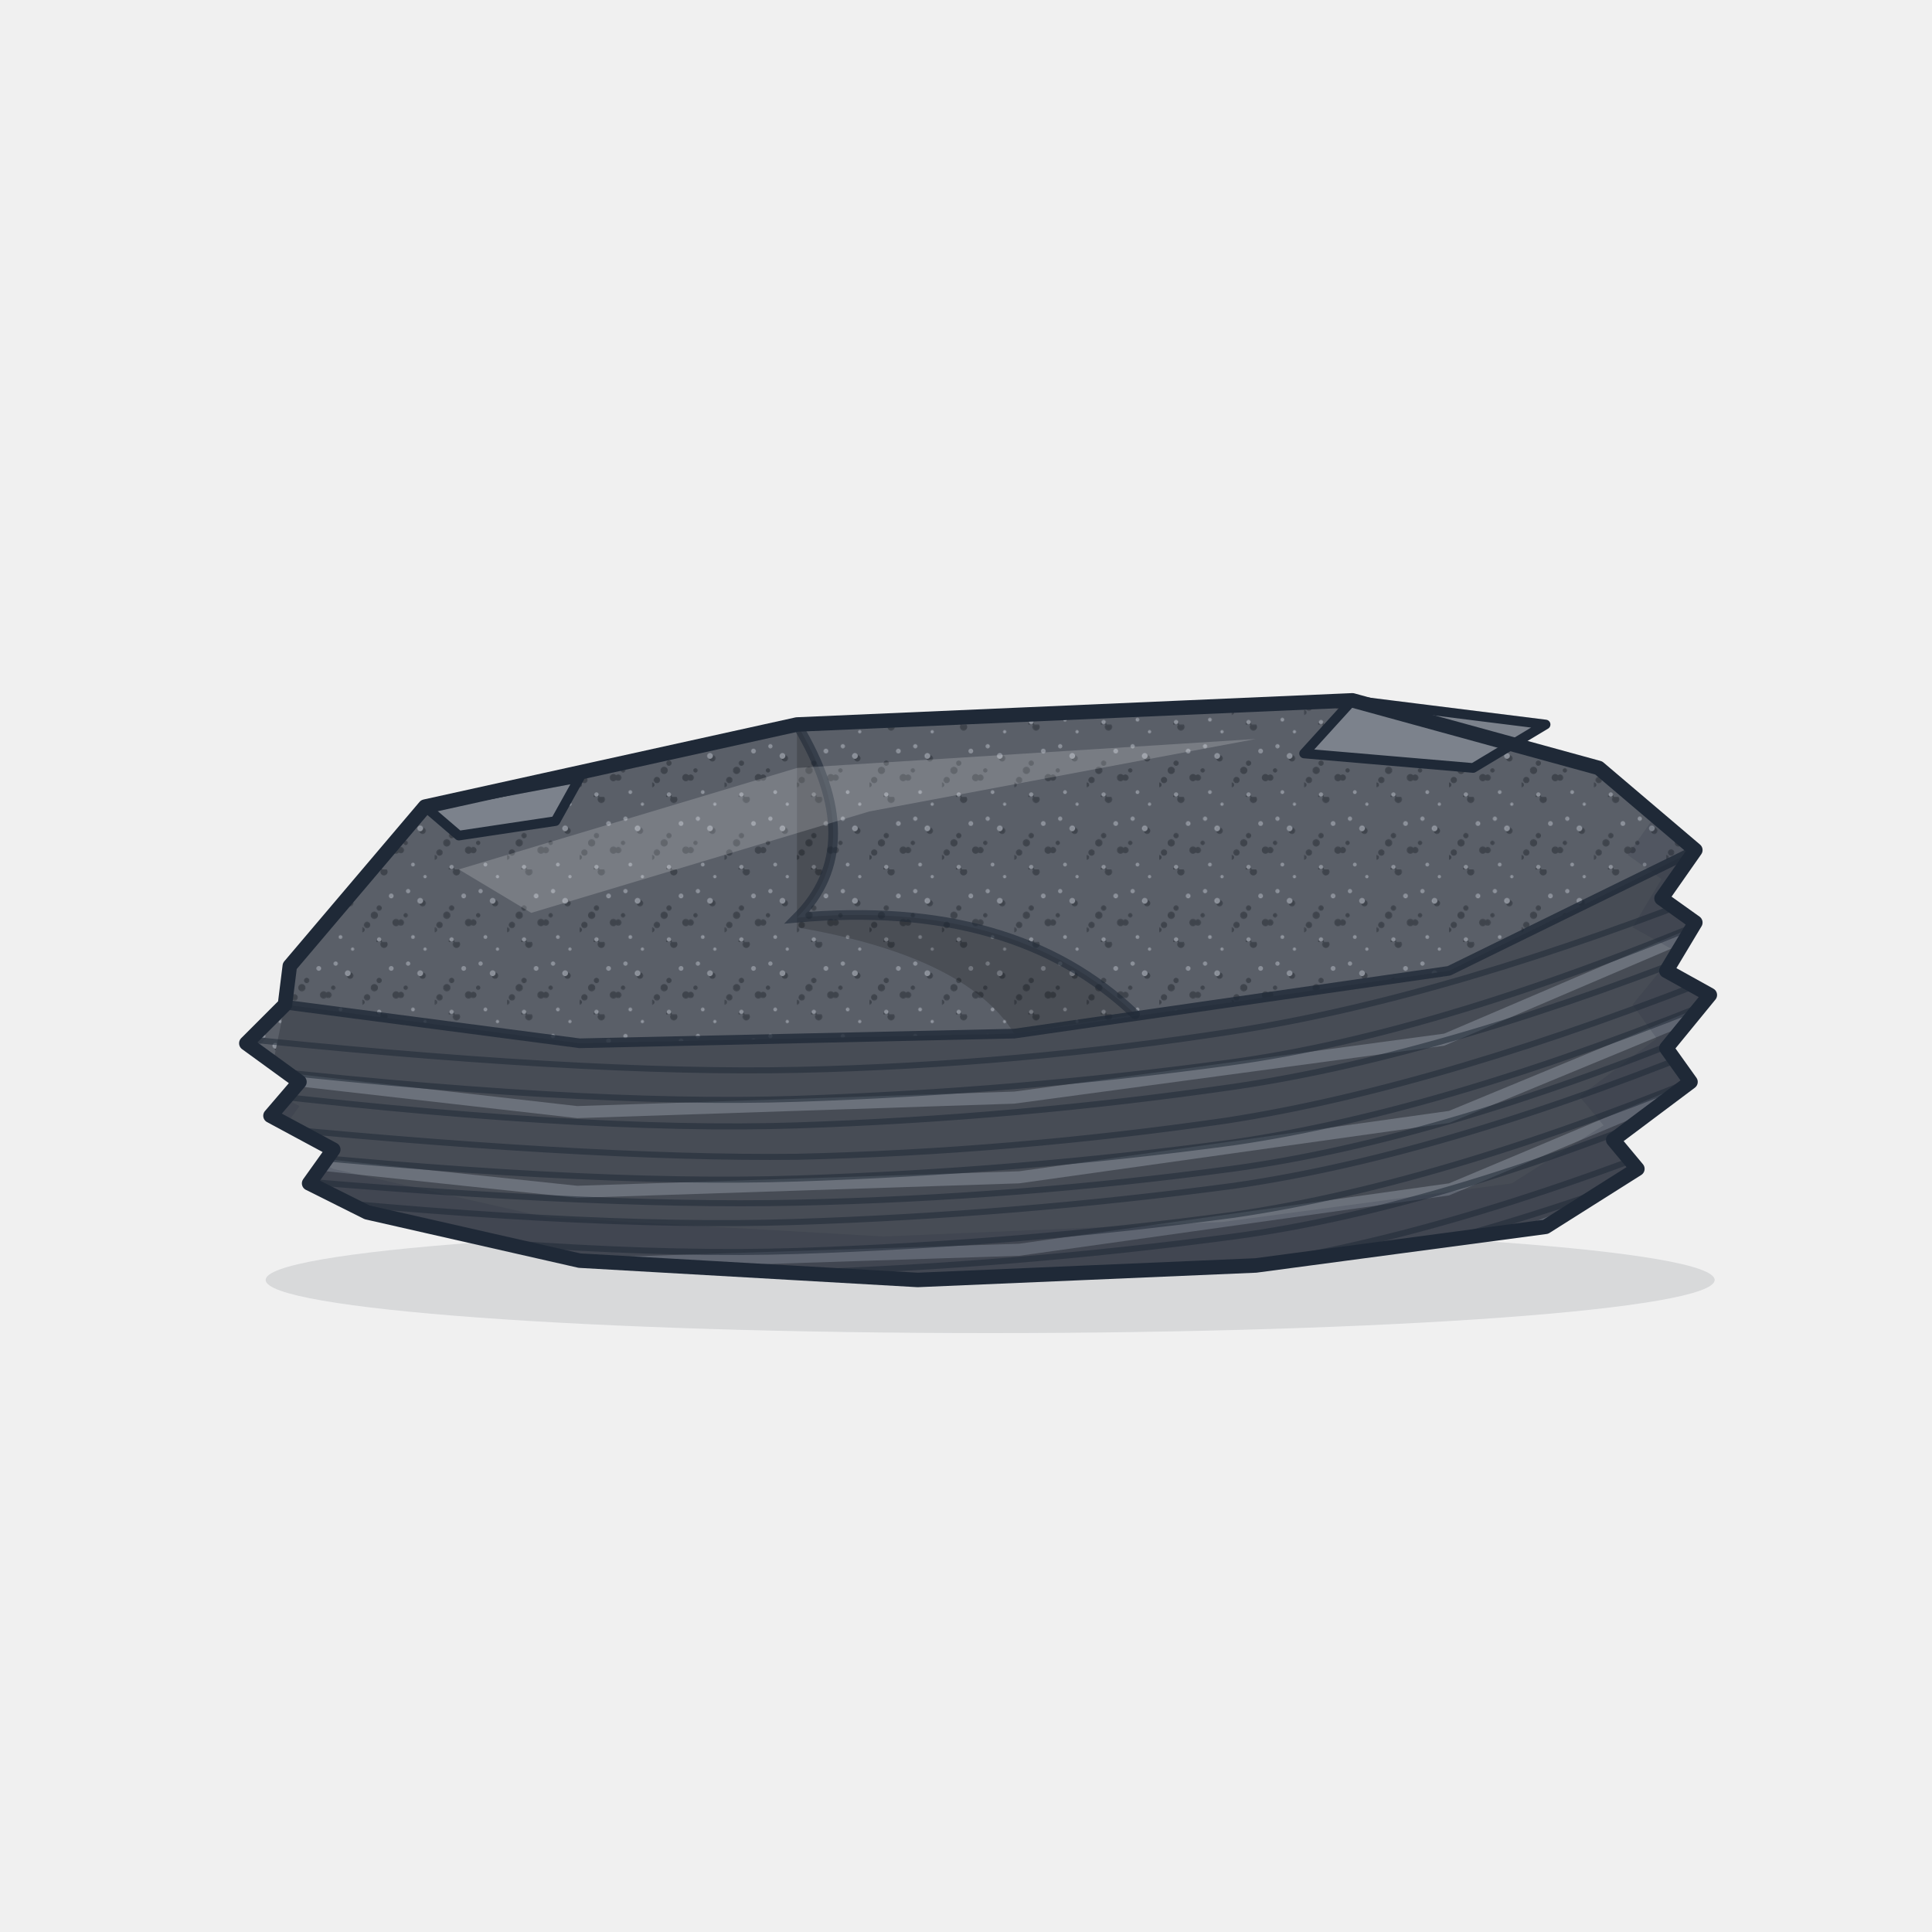
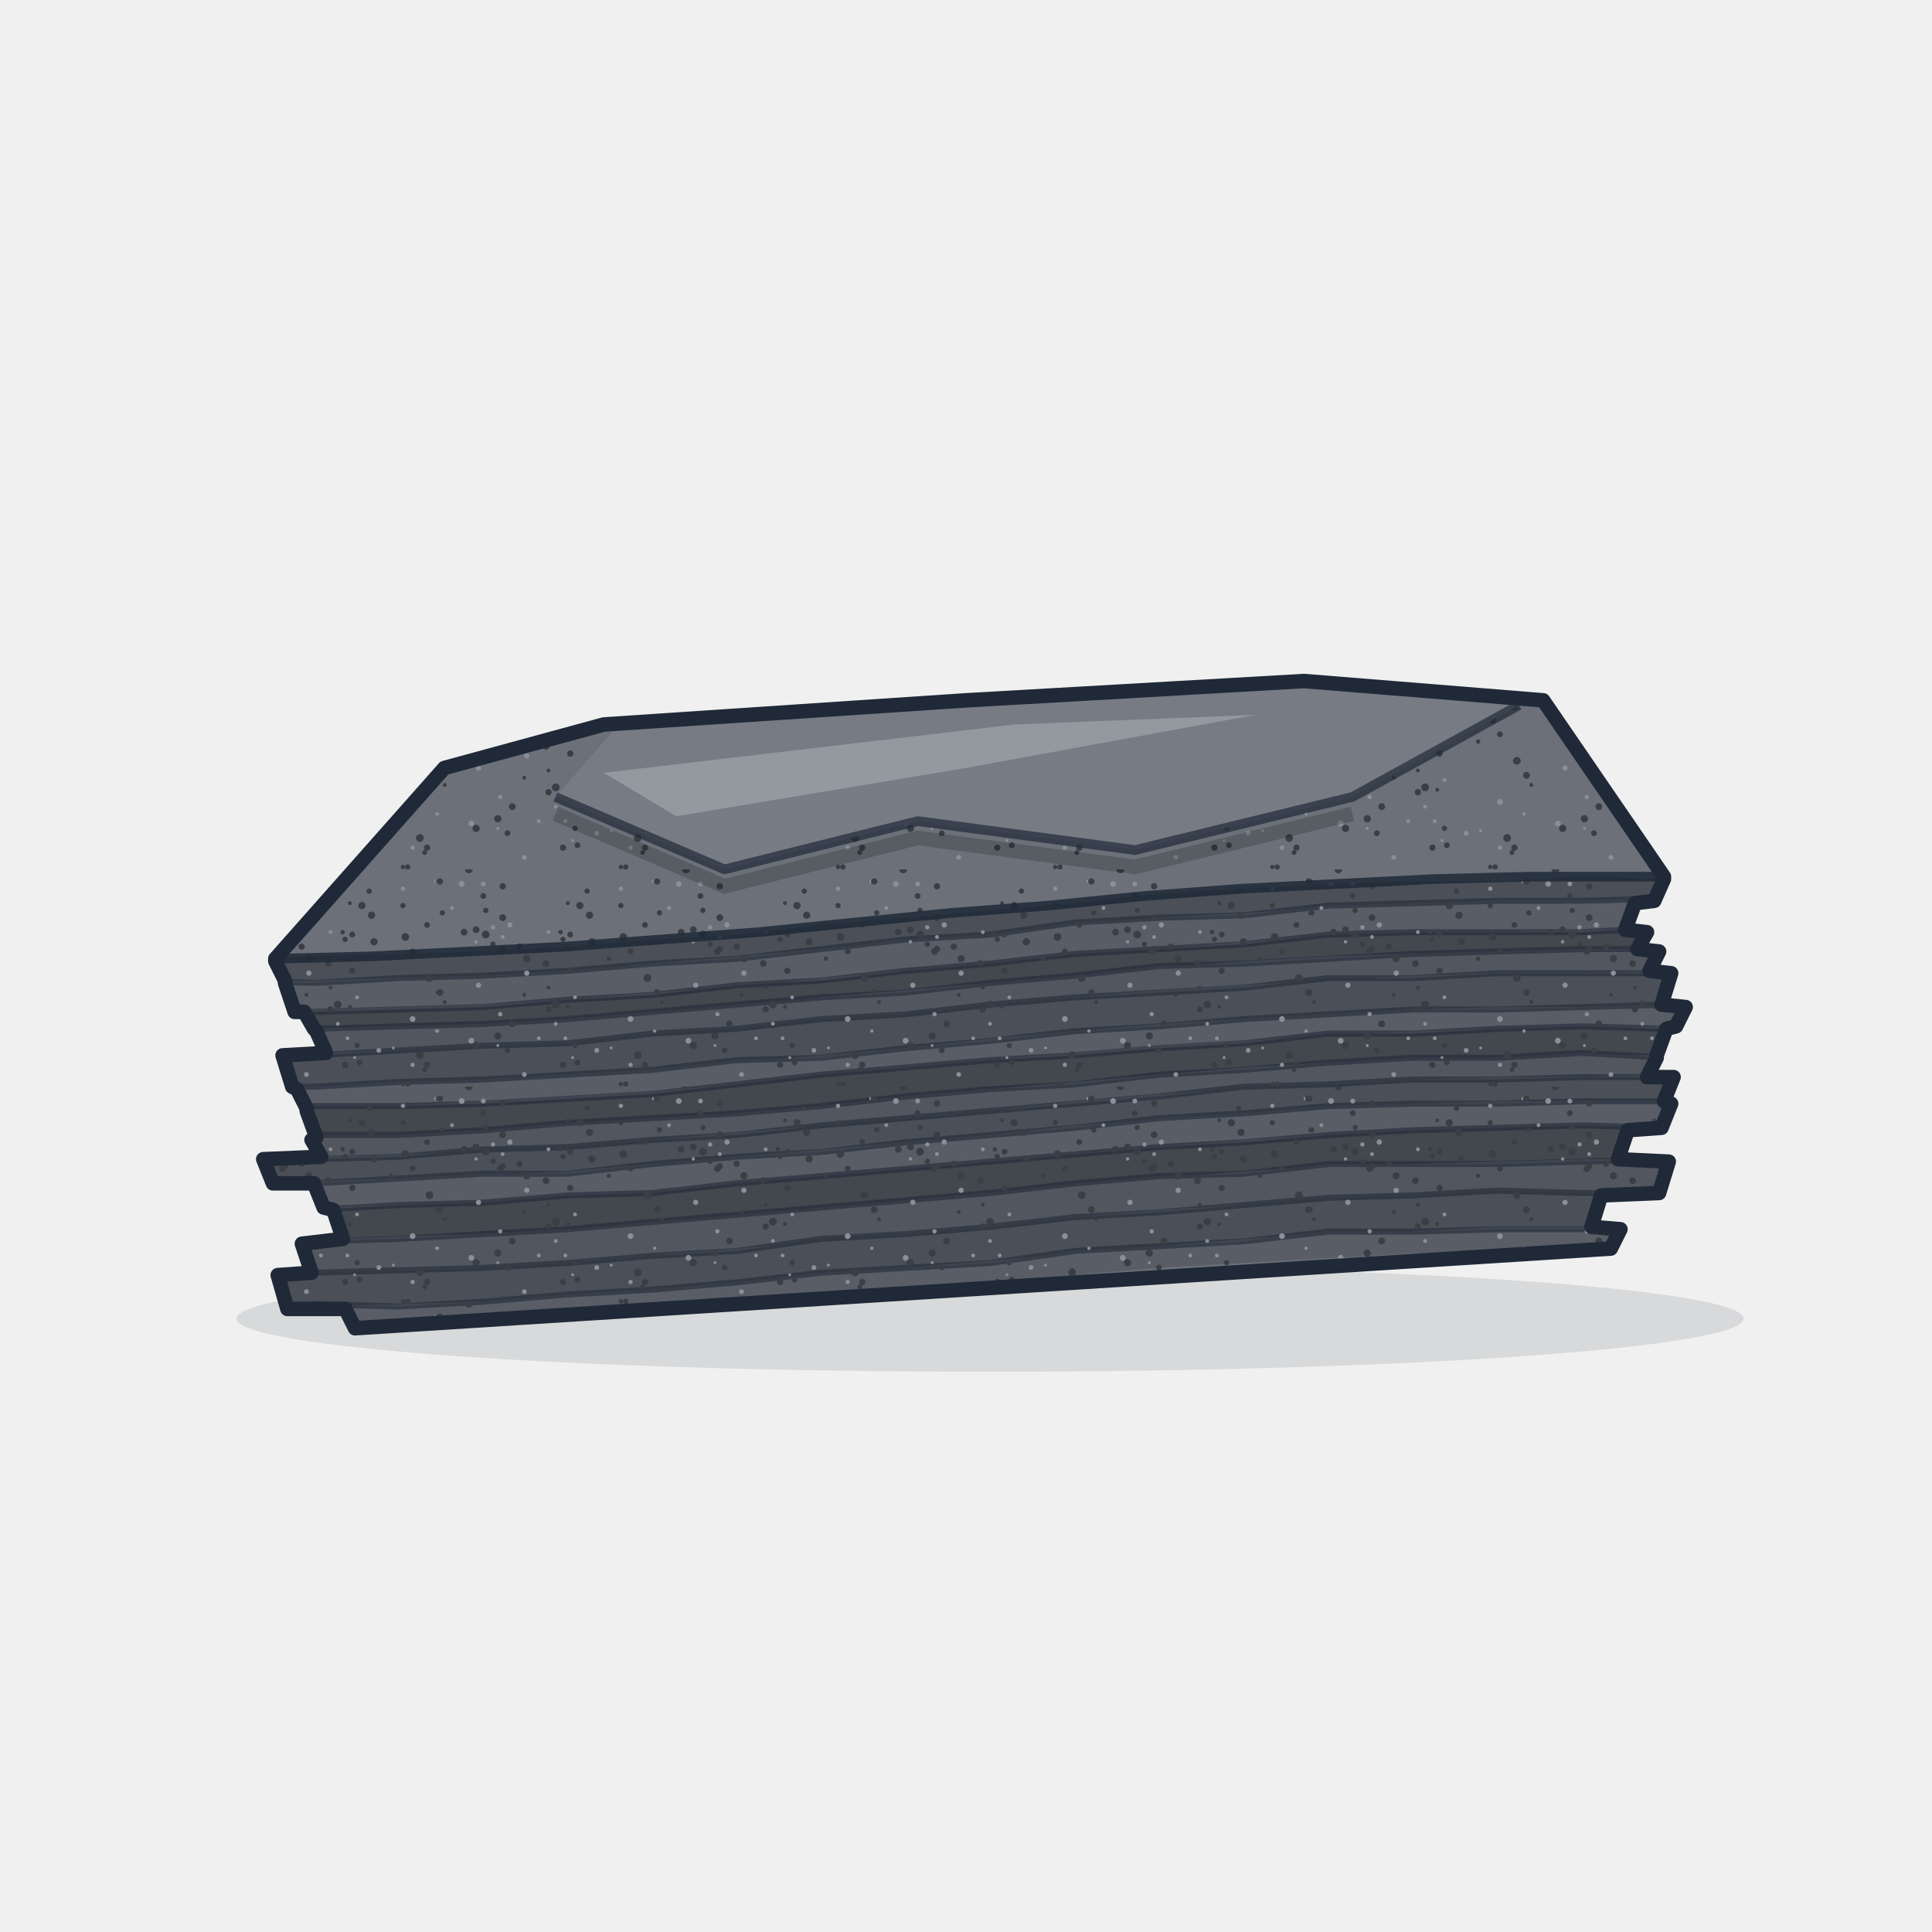
<svg xmlns="http://www.w3.org/2000/svg" viewBox="0 0 800 800">
  <defs>
    <clipPath id="shale-clip">
-       <path d="M120 400L176 334L330 300L560 290L662 318L702 352L688 372L702 382L690 402L708 412L690 434L700 448L668 472L678 484L640 508L520 524L380 530L240 522L152 502L128 490L138 476L112 462L124 448L102 432L118 416Z" />
+       <path d="M114 397L184 318L250 300L400 290L540 282L639 290L689 363L689 364L685 373L677 374L673 385L682 386L678 393L687 394L683 402L692 403L688 416L698 417L694 425L690 426L686 437L686 438L682 446L693 446L689 456L692 457L688 467L674 468L670 480L691 481L687 494L663 495L659 508L671 509L667 517L147 550L143 542L119 542L115 528L129 527L125 515L142 513L138 501L134 500L130 490L113 490L109 480L133 479L129 472L131 471L127 460L127 459L123 451L121 450L117 437L135 436L131 427L130 426L126 419L122 419L118 407L118 406L114 398Z" />
    </clipPath>
-     <pattern id="shale-grain" width="30" height="30" patternUnits="userSpaceOnUse">
-       <g fill="#3f444c">
-         <circle cx="7" cy="16" r="1.1" />
-         <circle cx="18" cy="19" r="0.9" />
-         <circle cx="0" cy="25" r="1.0" />
-         <circle cx="7" cy="30" r="1.2" />
-         <circle cx="25" cy="14" r="1.3" />
-         <circle cx="5" cy="19" r="1.5" />
-         <circle cx="16" cy="22" r="1.3" />
-         <circle cx="2" cy="23" r="1.3" />
-         <circle cx="9" cy="1" r="1.5" />
-         <circle cx="14" cy="22" r="1.5" />
+     <pattern id="shale-grain" width="90" height="90" patternUnits="userSpaceOnUse">
+       <g fill="#3a3e45">
+         <circle cx="56" cy="27" r="1.2" />
+         <circle cx="35" cy="32" r="1.3" />
+         <circle cx="53" cy="81" r="1.3" />
+         <circle cx="84" cy="77" r="1.6" />
+         <circle cx="60" cy="15" r="1.5" />
+         <circle cx="87" cy="81" r="1.3" />
+         <circle cx="64" cy="19" r="1.5" />
+         <circle cx="52" cy="26" r="0.9" />
+         <circle cx="77" cy="89" r="0.9" />
+         <circle cx="72" cy="37" r="0.9" />
+         <circle cx="26" cy="69" r="1.5" />
+         <circle cx="4" cy="55" r="0.8" />
+         <circle cx="65" cy="30" r="1.5" />
+         <circle cx="88" cy="45" r="1.6" />
+         <circle cx="28" cy="7" r="1.3" />
+         <circle cx="3" cy="18" r="1.1" />
+         <circle cx="55" cy="14" r="0.8" />
+         <circle cx="78" cy="28" r="1.6" />
+         <circle cx="81" cy="34" r="1.2" />
+         <circle cx="47" cy="58" r="1.3" />
+         <circle cx="50" cy="56" r="1.6" />
+         <circle cx="46" cy="39" r="1.4" />
+         <circle cx="21" cy="27" r="1.6" />
+         <circle cx="47" cy="49" r="0.8" />
+         <circle cx="37" cy="52" r="0.8" />
+         <circle cx="55" cy="57" r="0.8" />
+         <circle cx="56" cy="42" r="1.3" />
+         <circle cx="32" cy="64" r="1.4" />
+         <circle cx="2" cy="5" r="1.3" />
+         <circle cx="87" cy="23" r="1.2" />
+         <circle cx="53" cy="29" r="1.1" />
+         <circle cx="28" cy="33" r="1.3" />
+         <circle cx="27" cy="34" r="1.4" />
+         <circle cx="2" cy="51" r="1.4" />
+         <circle cx="28" cy="20" r="1.4" />
+         <circle cx="21" cy="17" r="1.1" />
+         <circle cx="63" cy="9" r="1.1" />
+         <circle cx="30" cy="75" r="1.2" />
+         <circle cx="77" cy="15" r="1.1" />
+         <circle cx="59" cy="80" r="1.2" />
+         <circle cx="20" cy="11" r="1.2" />
+         <circle cx="17" cy="73" r="1.5" />
+         <circle cx="17" cy="25" r="1.4" />
+         <circle cx="58" cy="73" r="1.1" />
+         <circle cx="12" cy="26" r="1.4" />
+         <circle cx="24" cy="31" r="1.1" />
+         <circle cx="38" cy="37" r="1.5" />
+         <circle cx="14" cy="0" r="1.6" />
+         <circle cx="79" cy="89" r="1.1" />
+         <circle cx="86" cy="83" r="1.0" />
      </g>
      <g fill="#8a8f98">
-         <circle cx="21" cy="28" r="0.8" />
-         <circle cx="24" cy="13" r="1.2" />
-         <circle cx="26" cy="3" r="0.7" />
-         <circle cx="7" cy="29" r="0.9" />
-         <circle cx="19" cy="9" r="0.9" />
-         <circle cx="12" cy="11" r="1.0" />
+         <circle cx="67" cy="75" r="1.0" />
+         <circle cx="47" cy="26" r="0.8" />
+         <circle cx="20" cy="6" r="1.0" />
+         <circle cx="26" cy="73" r="0.6" />
+         <circle cx="81" cy="62" r="1.2" />
+         <circle cx="81" cy="81" r="0.9" />
+         <circle cx="1" cy="67" r="0.7" />
+         <circle cx="27" cy="60" r="0.9" />
+         <circle cx="37" cy="85" r="1.0" />
+         <circle cx="31" cy="23" r="1.1" />
+         <circle cx="43" cy="70" r="0.8" />
+         <circle cx="18" cy="48" r="1.1" />
+         <circle cx="15" cy="71" r="1.2" />
+         <circle cx="73" cy="74" r="0.6" />
+         <circle cx="57" cy="78" r="0.6" />
+         <circle cx="24" cy="24" r="0.9" />
+         <circle cx="38" cy="43" r="1.1" />
+         <circle cx="0" cy="5" r="0.7" />
+         <circle cx="11" cy="6" r="1.2" />
+         <circle cx="77" cy="8" r="0.9" />
+         <circle cx="28" cy="28" r="0.8" />
+         <circle cx="58" cy="53" r="0.8" />
+         <circle cx="17" cy="30" r="0.7" />
+         <circle cx="50" cy="64" r="0.8" />
+         <circle cx="7" cy="16" r="0.8" />
+         <circle cx="54" cy="70" r="0.8" />
      </g>
    </pattern>
  </defs>
-   <ellipse cx="410" cy="530" rx="300" ry="22" fill="#1f2937" opacity="0.12" />
+   <ellipse cx="410" cy="546" rx="312" ry="22" fill="#1f2937" opacity="0.12" />
  <g clip-path="url(#shale-clip)">
-     <path d="M120 400L176 334L330 300L560 290L662 318L702 352L688 372L702 382L690 402L708 412L690 434L700 448L668 472L678 484L640 508L520 524L380 530L240 522L152 502L128 490L138 476L112 462L124 448L102 432L118 416Z" fill="#5a5f68" />
-     <path d="M120 400L176 334L330 300L560 290L662 318L702 352L688 372L702 382L690 402L708 412L690 434L700 448L668 472L678 484L640 508L520 524L380 530L240 522L152 502L128 490L138 476L112 462L124 448L102 432L118 416Z" fill="url(#shale-grain)" />
-     <path d="M118 416L240 432L420 428L600 402L702 352L760 700L60 700Z" fill="#474c55" />
-     <path d="M90 441L239 458L420 452L598 428L722 375L722 380L598 433L420 457L239 463L90 446ZM88 475L239 491L422 485L600 460L721 410L721 415L600 465L422 490L239 496L88 480ZM91 503L238 521L422 515L600 490L719 440L719 445L600 495L422 520L238 526L91 508ZM89 535L242 550L419 545L600 520L721 472L721 477L600 525L419 550L242 555L89 540Z" fill="#6b717b" />
-     <path d="M90 429Q241 445 331 443Q421 441 511 427Q601 413 721 365M90 441Q239 458 330 455Q420 452 509 440Q598 428 722 375M90 451Q239 469 330 466Q421 463 511 450Q600 437 721 388M92 465Q242 480 330 479Q418 477 508 464Q598 450 720 401M88 475Q239 491 330 488Q422 485 511 473Q600 460 721 410M90 486Q240 500 330 498Q421 496 510 484Q599 472 720 421M90 493Q238 509 329 506Q421 503 511 491Q601 478 721 428M91 503Q238 521 330 518Q422 515 511 503Q600 490 719 440M89 514Q239 529 330 527Q421 524 511 512Q600 500 719 449M89 525Q240 542 329 540Q418 537 509 525Q599 513 720 463M89 535Q242 550 330 548Q419 545 510 532Q600 520 721 472" fill="none" stroke="#1f2937" stroke-width="2.5" opacity="0.55" />
-     <path d="M330 300Q360 350 330 380Q420 372 470 420L420 428Q400 396 330 384Z" fill="#000000" opacity="0.18" />
-     <path d="M330 300Q360 350 330 380Q420 372 470 420" fill="none" stroke="#1f2937" stroke-width="4" stroke-linecap="round" opacity="0.6" />
-     <path d="M-200 -200H1400V1000H-200ZM106 382L162 316L316 282L546 272L648 300L688 334L674 354L688 364L676 384L694 394L676 416L686 430L654 454L664 466L626 490L506 506L366 512L226 504L138 484L114 472L124 458L98 444L110 430L88 414L104 398Z" fill-rule="evenodd" fill="#1f2937" opacity="0.16" />
-     <path d="M190 360L330 318L520 306L360 336L220 378Z" fill="#ffffff" opacity="0.18" />
-     <path d="M118 416L240 432L420 428L600 402L702 352" fill="none" stroke="#1f2937" stroke-width="4" stroke-linecap="round" stroke-linejoin="round" opacity="0.8" />
+     <path d="M114 397L184 318L250 300L400 290L540 282L639 290L689 363L689 364L685 373L677 374L673 385L682 386L678 393L687 394L683 402L692 403L688 416L698 417L694 425L690 426L686 437L686 438L682 446L693 446L689 456L692 457L688 467L674 468L670 480L691 481L687 494L663 495L659 508L671 509L667 517L147 550L143 542L119 542L115 528L129 527L125 515L142 513L138 501L134 500L130 490L113 490L109 480L133 479L129 472L131 471L127 460L127 459L123 451L121 450L117 437L135 436L131 427L130 426L126 419L122 419L118 407L118 406L114 398Z" fill="#6b7079" />
+     <path d="M60 398L95 397L130 396L165 395L200 394L235 392L270 389L305 387L340 383L375 380L410 377L445 374L480 370L515 368L550 366L585 365L620 365L655 363L690 364L725 363L760 363L760 373L725 373L690 373L655 373L620 373L585 374L550 376L515 378L480 380L445 383L410 387L375 390L340 393L305 396L270 399L235 402L200 404L165 405L130 406L95 407L60 407Z" fill="#4b5058" />
+     <path d="M60 407L95 406L130 407L165 405L200 404L235 402L270 399L305 397L340 393L375 389L410 387L445 382L480 380L515 379L550 375L585 374L620 373L655 373L690 372L725 372L760 373L760 385L725 385L690 385L655 385L620 386L585 387L550 388L515 390L480 393L445 396L410 399L375 402L340 405L305 409L270 411L235 414L200 416L165 417L130 418L95 419L60 419Z" fill="#585d66" />
+     <path d="M60 418L95 420L130 419L165 418L200 417L235 414L270 412L305 408L340 406L375 402L410 399L445 395L480 393L515 391L550 387L585 386L620 386L655 386L690 384L725 384L760 384L760 393L725 393L690 393L655 393L620 394L585 395L550 396L515 398L480 401L445 404L410 407L375 410L340 413L305 417L270 419L235 422L200 424L165 425L130 426L95 427L60 427Z" fill="#43474e" />
+     <path d="M60 427L95 427L130 426L165 425L200 424L235 422L270 419L305 416L340 413L375 411L410 407L445 404L480 400L515 399L550 397L585 395L620 394L655 393L690 393L725 394L760 392L760 403L725 403L690 402L655 403L620 403L585 404L550 406L515 408L480 410L445 413L410 416L375 420L340 423L305 426L270 429L235 432L200 434L165 435L130 436L95 437L60 437Z" fill="#52575f" />
+     <path d="M60 436L95 437L130 437L165 435L200 433L235 432L270 428L305 426L340 422L375 420L410 416L445 413L480 411L515 409L550 405L585 405L620 403L655 403L690 403L725 402L760 402L760 417L725 416L690 416L655 417L620 417L585 418L550 420L515 422L480 424L445 427L410 430L375 434L340 437L305 440L270 443L235 445L200 447L165 449L130 450L95 450L60 451Z" fill="#4b5058" />
+     <path d="M60 450L95 450L130 450L165 448L200 447L235 445L270 443L305 439L340 438L375 434L410 431L445 427L480 425L515 422L550 420L585 418L620 418L655 417L690 416L725 417L760 417L760 426L725 425L690 425L655 426L620 426L585 427L550 429L515 431L480 433L445 436L410 439L375 443L340 446L305 449L270 452L235 454L200 456L165 458L130 459L95 459L60 460Z" fill="#585d66" />
+     <path d="M60 460L95 459L130 458L165 458L200 457L235 455L270 453L305 449L340 445L375 442L410 439L445 437L480 434L515 432L550 428L585 428L620 426L655 425L690 426L725 425L760 425L760 437L725 437L690 437L655 437L620 438L585 439L550 440L515 442L480 445L445 448L410 451L375 454L340 458L305 461L270 464L235 466L200 468L165 470L130 471L95 471L60 471Z" fill="#43474e" />
+     <path d="M60 472L95 471L130 470L165 470L200 468L235 465L270 463L305 461L340 458L375 454L410 451L445 449L480 445L515 443L550 440L585 438L620 438L655 436L690 438L725 438L760 436L760 446L725 446L690 445L655 446L620 446L585 447L550 449L515 451L480 453L445 456L410 460L375 463L340 466L305 469L270 472L235 475L200 477L165 478L130 479L95 480L60 480Z" fill="#52575f" />
+     <path d="M60 481L95 479L130 480L165 479L200 476L235 475L270 472L305 470L340 466L375 463L410 460L445 457L480 454L515 450L550 449L585 447L620 447L655 446L690 446L725 445L760 446L760 456L725 456L690 456L655 456L620 456L585 457L550 459L515 461L480 464L445 466L410 470L375 473L340 476L305 479L270 482L235 485L200 487L165 488L130 489L95 490L60 490Z" fill="#4b5058" />
+     <path d="M60 490L95 489L130 490L165 488L200 486L235 486L270 482L305 479L340 477L375 473L410 470L445 467L480 463L515 461L550 458L585 457L620 457L655 456L690 456L725 456L760 456L760 467L725 467L690 467L655 467L620 468L585 469L550 470L515 472L480 475L445 478L410 481L375 484L340 488L305 491L270 494L235 496L200 498L165 499L130 500L95 501L60 501Z" fill="#585d66" />
+     <path d="M60 501L95 501L130 501L165 499L200 498L235 495L270 494L305 490L340 487L375 484L410 481L445 478L480 475L515 473L550 470L585 468L620 467L655 466L690 467L725 467L760 466L760 480L725 480L690 480L655 480L620 481L585 482L550 483L515 485L480 488L445 491L410 494L375 497L340 501L305 504L270 507L235 509L200 511L165 512L130 513L95 514L60 514Z" fill="#43474e" />
+     <path d="M60 514L95 514L130 514L165 513L200 511L235 509L270 506L305 503L340 500L375 497L410 494L445 490L480 487L515 486L550 482L585 482L620 482L655 481L690 480L725 480L760 480L760 494L725 494L690 494L655 494L620 494L585 495L550 497L515 499L480 501L445 504L410 508L375 511L340 514L305 517L270 520L235 523L200 525L165 526L130 527L95 528L60 528Z" fill="#52575f" />
+     <path d="M60 528L95 529L130 527L165 526L200 525L235 523L270 520L305 518L340 513L375 511L410 508L445 504L480 502L515 499L550 496L585 495L620 493L655 494L690 494L725 493L760 494L760 508L725 508L690 508L655 508L620 508L585 510L550 511L515 513L480 516L445 519L410 522L375 525L340 528L305 531L270 534L235 537L200 539L165 540L130 541L95 542L60 542Z" fill="#4b5058" />
+     <path d="M60 543L95 543L130 540L165 541L200 539L235 536L270 534L305 531L340 527L375 525L410 523L445 518L480 516L515 514L550 510L585 510L620 509L655 509L690 508L725 508L760 508L760 517L725 517L690 517L655 517L620 518L585 519L550 521L515 523L480 525L445 528L410 531L375 535L340 538L305 541L270 544L235 546L200 548L165 550L130 551L95 551L60 551Z" fill="#585d66" />
+     <path d="M60 407L95 406L130 407L165 405L200 404L235 402L270 399L305 397L340 393L375 389L410 387L445 382L480 380L515 379L550 375L585 374L620 373L655 373L690 372L725 372L760 373M60 418L95 420L130 419L165 418L200 417L235 414L270 412L305 408L340 406L375 402L410 399L445 395L480 393L515 391L550 387L585 386L620 386L655 386L690 384L725 384L760 384M60 427L95 427L130 426L165 425L200 424L235 422L270 419L305 416L340 413L375 411L410 407L445 404L480 400L515 399L550 397L585 395L620 394L655 393L690 393L725 394L760 392M60 436L95 437L130 437L165 435L200 433L235 432L270 428L305 426L340 422L375 420L410 416L445 413L480 411L515 409L550 405L585 405L620 403L655 403L690 403L725 402L760 402M60 450L95 450L130 450L165 448L200 447L235 445L270 443L305 439L340 438L375 434L410 431L445 427L480 425L515 422L550 420L585 418L620 418L655 417L690 416L725 417L760 417M60 460L95 459L130 458L165 458L200 457L235 455L270 453L305 449L340 445L375 442L410 439L445 437L480 434L515 432L550 428L585 428L620 426L655 425L690 426L725 425L760 425M60 472L95 471L130 470L165 470L200 468L235 465L270 463L305 461L340 458L375 454L410 451L445 449L480 445L515 443L550 440L585 438L620 438L655 436L690 438L725 438L760 436M60 481L95 479L130 480L165 479L200 476L235 475L270 472L305 470L340 466L375 463L410 460L445 457L480 454L515 450L550 449L585 447L620 447L655 446L690 446L725 445L760 446M60 490L95 489L130 490L165 488L200 486L235 486L270 482L305 479L340 477L375 473L410 470L445 467L480 463L515 461L550 458L585 457L620 457L655 456L690 456L725 456L760 456M60 501L95 501L130 501L165 499L200 498L235 495L270 494L305 490L340 487L375 484L410 481L445 478L480 475L515 473L550 470L585 468L620 467L655 466L690 467L725 467L760 466M60 514L95 514L130 514L165 513L200 511L235 509L270 506L305 503L340 500L375 497L410 494L445 490L480 487L515 486L550 482L585 482L620 482L655 481L690 480L725 480L760 480M60 528L95 529L130 527L165 526L200 525L235 523L270 520L305 518L340 513L375 511L410 508L445 504L480 502L515 499L550 496L585 495L620 493L655 494L690 494L725 493L760 494M60 543L95 543L130 540L165 541L200 539L235 536L270 534L305 531L340 527L375 525L410 523L445 518L480 516L515 514L550 510L585 510L620 509L655 509L690 508L725 508L760 508" fill="none" stroke="#1f2937" stroke-width="2.5" opacity="0.6" />
+     <path d="M114 397L184 318L250 300L400 290L540 282L639 290L689 363L689 364L685 373L677 374L673 385L682 386L678 393L687 394L683 402L692 403L688 416L698 417L694 425L690 426L686 437L686 438L682 446L693 446L689 456L692 457L688 467L674 468L670 480L691 481L687 494L663 495L659 508L671 509L667 517L147 550L143 542L119 542L115 528L129 527L125 515L142 513L138 501L134 500L130 490L113 490L109 480L133 479L129 472L131 471L127 460L127 459L123 451L121 450L117 437L135 436L131 427L130 426L126 419L122 419L118 407L118 406L114 398Z" fill="url(#shale-grain)" />
+     <path d="M300 250L560 250L629 292L560 330L470 352L380 340L300 360L230 330Z" fill="#767b84" />
+     <path d="M629 292L560 330L470 352L380 340L300 360L230 330" fill="none" stroke="#1f2937" stroke-width="4" stroke-linejoin="round" opacity="0.7" />
+     <path d="M560 337L470 359L380 347L300 367L230 337" fill="none" stroke="#000000" stroke-width="6" opacity="0.18" />
+     <path d="M250 320L420 300L520 296L400 318L280 338Z" fill="#ffffff" opacity="0.22" />
+     <path d="M114 397L154 396L194 394L234 392L274 389L314 386L354 382L394 378L434 375L474 371L514 368L554 366L594 364L634 363L674 363L689 363" fill="none" stroke="#1f2937" stroke-width="4" stroke-linecap="round" stroke-linejoin="round" opacity="0.85" />
  </g>
-   <path d="M560 290L640 300L610 318L540 312Z" fill="#7c828c" stroke="#1f2937" stroke-width="4" stroke-linejoin="round" />
-   <path d="M176 334L240 322L230 340L190 346Z" fill="#7c828c" stroke="#1f2937" stroke-width="4" stroke-linejoin="round" />
-   <path d="M120 400L176 334L330 300L560 290L662 318L702 352L688 372L702 382L690 402L708 412L690 434L700 448L668 472L678 484L640 508L520 524L380 530L240 522L152 502L128 490L138 476L112 462L124 448L102 432L118 416Z" fill="none" stroke="#1f2937" stroke-width="6" stroke-linejoin="round" />
+   <path d="M114 397L184 318L250 300L400 290L540 282L639 290L689 363L689 364L685 373L677 374L673 385L682 386L678 393L687 394L683 402L692 403L688 416L698 417L694 425L690 426L686 437L686 438L682 446L693 446L689 456L692 457L688 467L674 468L670 480L691 481L687 494L663 495L659 508L671 509L667 517L147 550L143 542L119 542L115 528L129 527L125 515L142 513L138 501L134 500L130 490L113 490L109 480L133 479L129 472L131 471L127 460L127 459L123 451L121 450L117 437L135 436L131 427L130 426L126 419L122 419L118 407L118 406L114 398Z" fill="none" stroke="#1f2937" stroke-width="6" stroke-linejoin="round" />
</svg>
